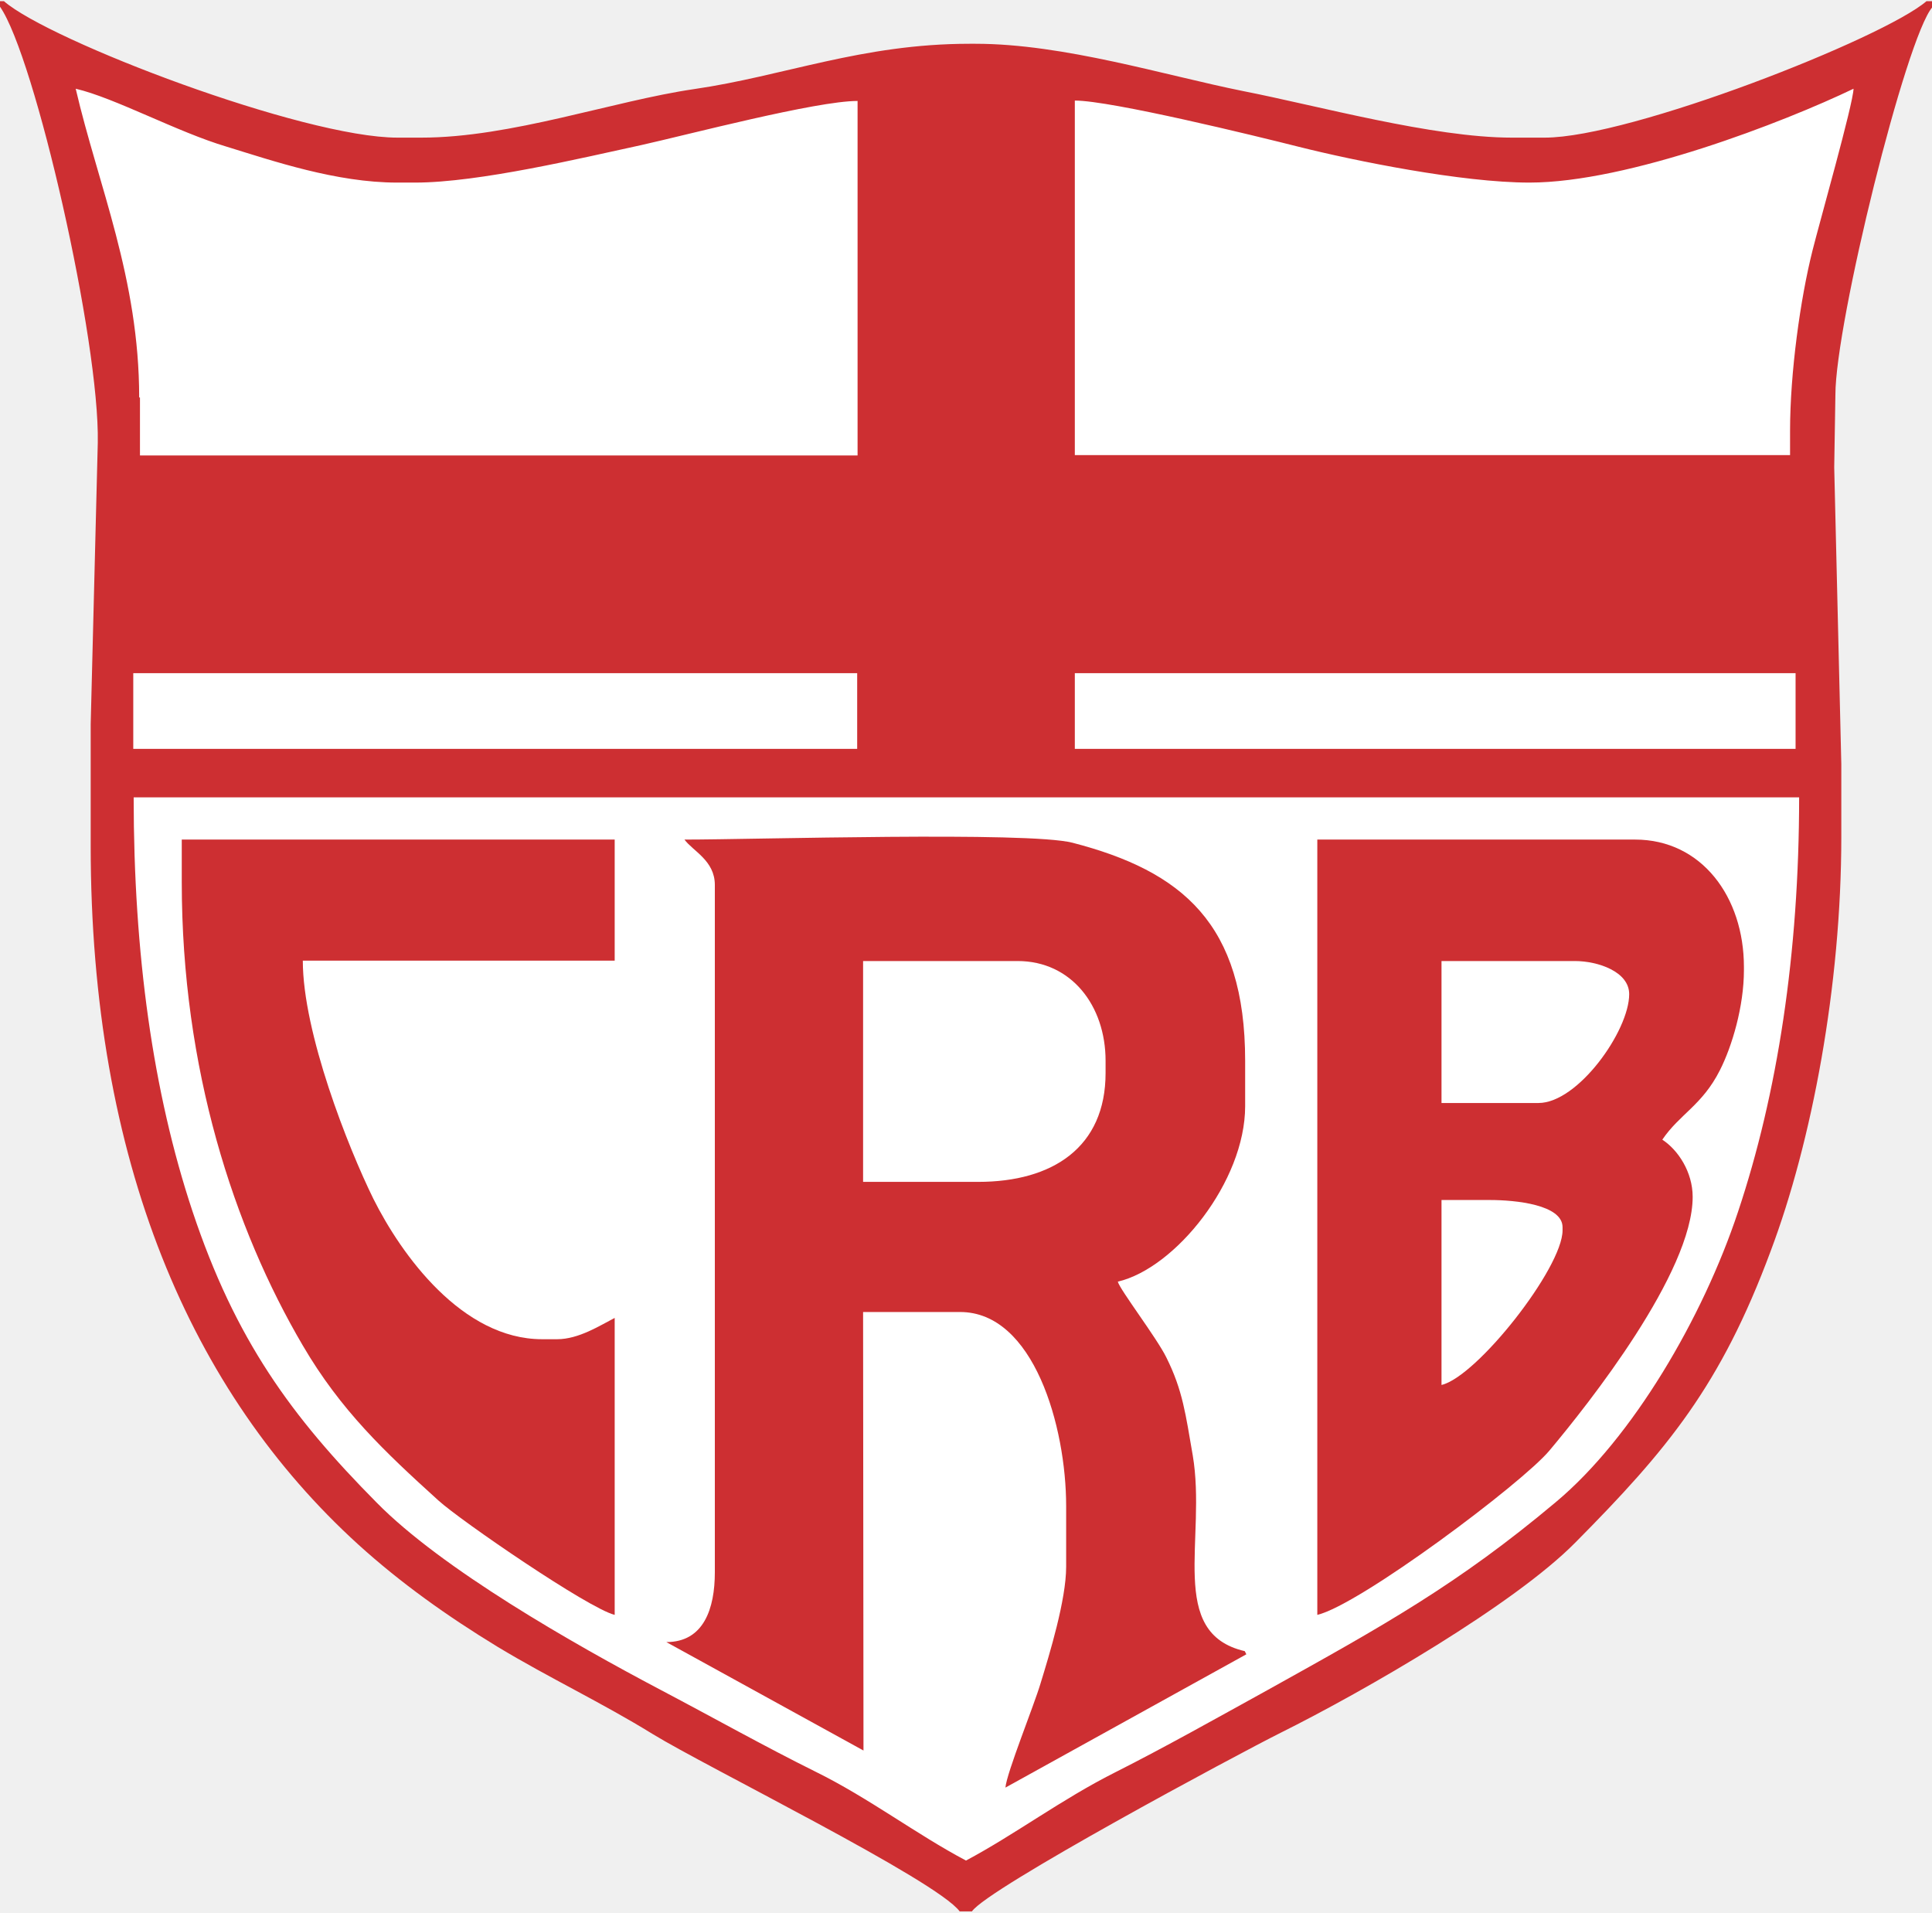
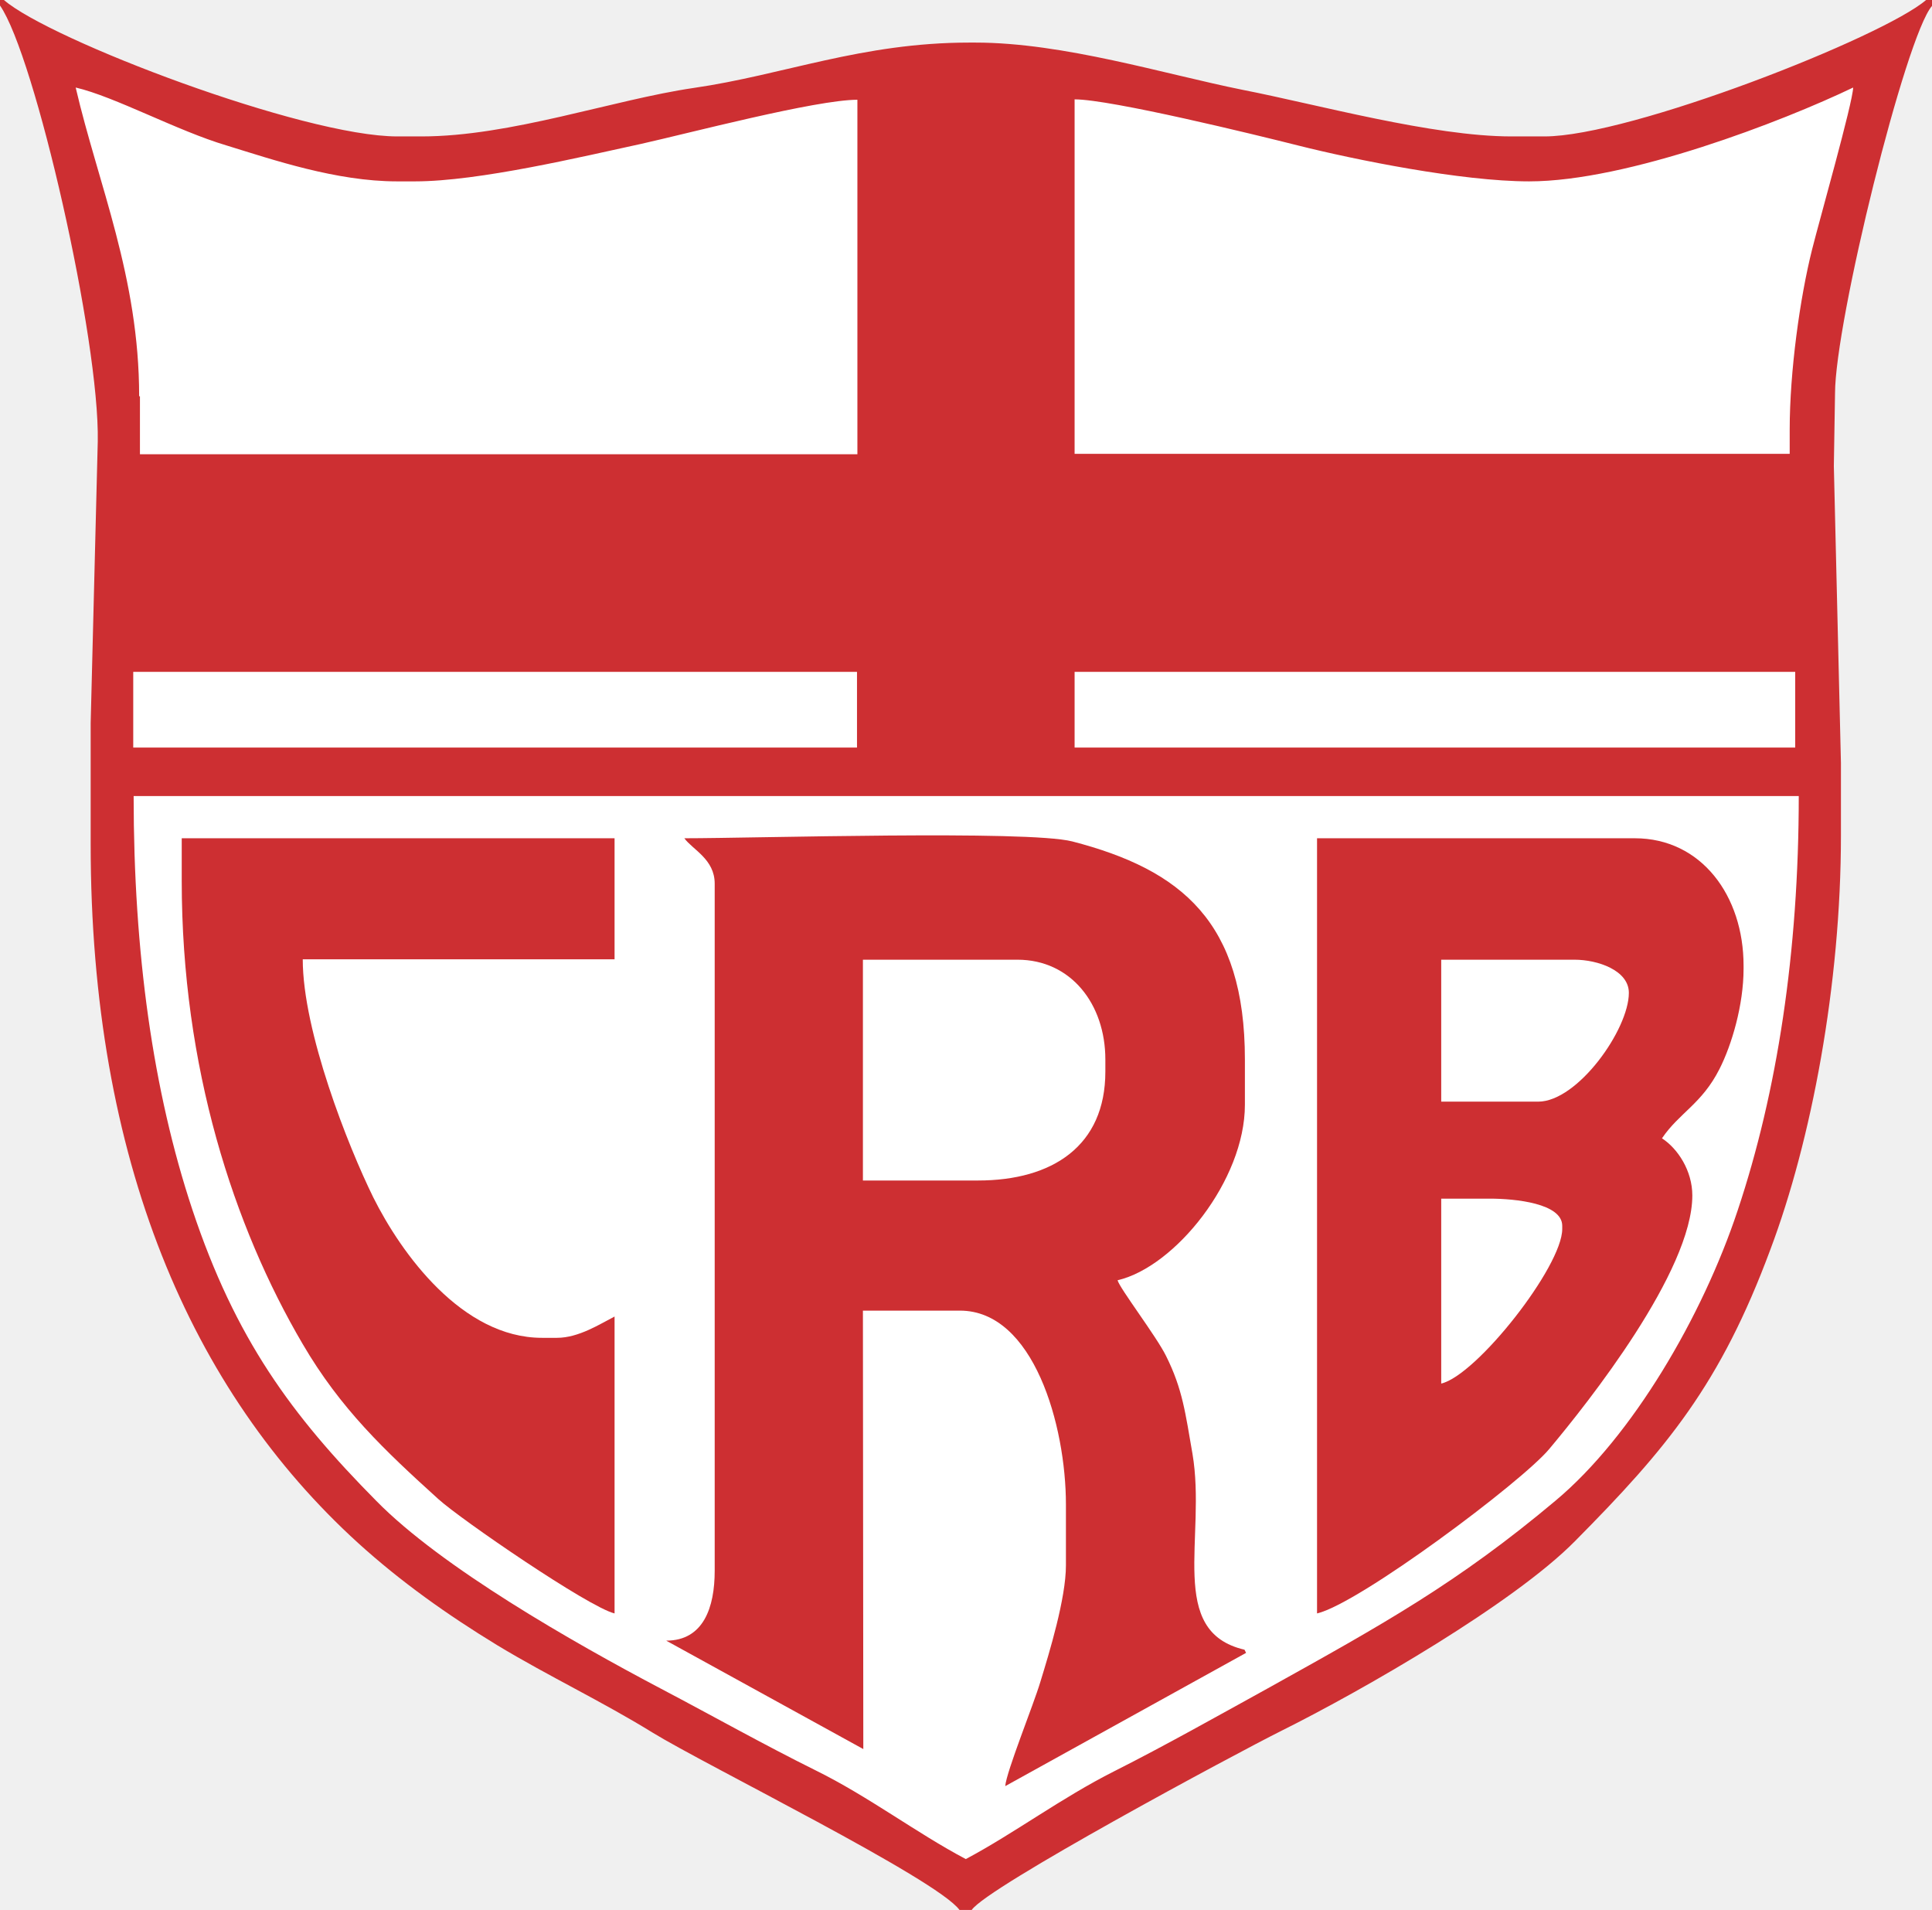
- <svg xmlns="http://www.w3.org/2000/svg" version="1.1" id="Camada_1" x="0px" y="0px" viewBox="-60 154 490 485" style="enable-background:new -60 154 490 485;" xml:space="preserve">
-   <style type="text/css">
- 	.st0{fill:#FFFFFF;}
- 	.st1{fill:#CD2F32;}
- </style>
-   <path class="st0" d="M185.1,634.7c-6.6-6.1-26.7-17-53.6-31.3c-10.5-5.6-19.5-10.4-23.7-13c-6.6-4.1-13.5-7.7-20.1-11.3  c-6.4-3.4-12.9-7-19.3-10.8c-13.7-8.3-25.1-16.7-34.8-25.5c-21.2-19.3-37.6-43.3-48.7-71.5C-27,441.5-33,406.9-33,368.5v-30.7  l1.8-71.3c0.4-22.4-11.3-78.2-20.8-103c22.6,11.9,71.6,29.3,92.6,29.3h6.1c14.9,0,30.6-3.7,45.7-7.3c8.6-2,16.6-3.9,24-5  c8.3-1.2,16.2-3.1,24-4.9c13.9-3.2,28.2-6.6,45.3-6.6h1.5c15.8,0,33.8,4.2,49.6,8c6.2,1.5,12,2.8,17.5,3.9c4.6,0.9,10,2.1,15.6,3.4  c17.7,4,37.8,8.5,53.2,8.5h8.4c19.1,0,68.7-18.2,90.5-29.9c-8.6,22.9-20.8,76.1-20.8,91.2l-0.3,18.5l1.8,75.3l0,18.3  c0,34.9-6.7,74.7-17.5,103.7c-12,32.2-24.2,47.7-48.7,72.6c-15.2,15.3-53.2,37.2-73.6,47.4C262.4,590.3,197.7,623.9,185.1,634.7z" />
+ <svg xmlns="http://www.w3.org/2000/svg" version="1.1" id="Camada_1" x="0px" y="0px" viewBox="-120 308.3 490.1 484.4" enable-background="new -120 308.3 490.1 484.4" xml:space="preserve">
+   <path fill="#FFFFFF" d="M125.1,788.7c-6.6-6.1-26.7-17-53.6-31.3C61,751.8,52,747,47.8,744.4c-6.6-4.1-13.5-7.7-20.1-11.3  c-6.4-3.4-12.9-7-19.3-10.8c-13.7-8.3-25.1-16.7-34.8-25.5c-21.2-19.3-37.6-43.3-48.7-71.5C-87,595.5-93,560.9-93,522.5v-30.7  l1.8-71.3c0.4-22.4-11.3-78.2-20.8-103c22.6,11.9,71.6,29.3,92.6,29.3h6.1c14.9,0,30.6-3.7,45.7-7.3c8.6-2,16.6-3.9,24-5  c8.3-1.2,16.2-3.1,24-4.9c13.9-3.2,28.2-6.6,45.3-6.6h1.5c15.8,0,33.8,4.2,49.6,8c6.2,1.5,12,2.8,17.5,3.9c4.6,0.9,10,2.1,15.6,3.4  c17.7,4,37.8,8.5,53.2,8.5h8.4c19.1,0,68.7-18.2,90.5-29.9c-8.6,22.9-20.8,76.1-20.8,91.2l-0.3,18.5l1.8,75.3v18.3  c0,34.9-6.7,74.7-17.5,103.7c-12,32.2-24.2,47.7-48.7,72.6c-15.2,15.3-53.2,37.2-73.6,47.4C202.4,744.3,137.7,777.9,125.1,788.7z" />
  <g>
-     <path class="st1" d="M-13.9,377.7c0,47.3,13.2,87.7,30.7,117.5c9.6,16.4,20.7,26.9,34.4,39.3c5.6,5.1,38.1,27.4,44.7,29v-75.3   c-3.7,1.9-9.1,5.4-14.6,5.4h-3.8c-20.3,0-35.7-21.4-42.8-35.6c-6.4-13-17.9-42.1-17.9-60.4h79.1v-30.7H-13.9V377.7L-13.9,377.7z" />
-     <path class="st1" d="M305.6,458.3h12.3c6.5,0,18.4,1.2,18.4,6.9v0.8c0,9.5-21.7,37.1-30.7,39.2L305.6,458.3L305.6,458.3z    M305.6,397.7h33.8c5.9,0,13.8,2.7,13.8,8.4c0,9.3-13,27.6-23,27.6h-24.6V397.7L305.6,397.7z M361.6,443   c4.4-6.5,10.1-8.7,14.6-17.6c3.1-6.1,6.1-16.2,6.1-25.4v-0.8c0-17.7-10.7-32.3-27.6-32.3h-80.6v196.6c10.7-2.5,52-33.4,58.9-41.7   c9.9-11.8,36.3-45.1,36.3-64.3C369.3,451.2,365.6,445.6,361.6,443L361.6,443z" />
-     <path class="st1" d="M185,625.8c-12.5-6.6-24.7-15.9-38.1-22.5c-13.3-6.6-25.9-13.7-39.2-20.7c-22.4-11.8-55.7-30.8-72.2-47.6   c-21.6-21.8-35.8-41.2-46.7-73.9c-10-30.1-14.9-65.2-14.9-104.9h422.4c0,39.6-5.5,75.2-15.5,105.1c-8.9,26.8-26.7,57.3-46.2,73.6   c-24.9,20.9-43.7,31.3-73,47.6c-12.7,7-26.2,14.6-38.9,21C209.2,610.3,197.4,619.2,185,625.8L185,625.8z M212.6,324.7h182.8v19.2   H212.6V324.7L212.6,324.7z M-26.2,324.7h183.6v19.2H-26.2V324.7L-26.2,324.7z M327.9,200.3c25,0,64.5-15.3,82.2-23.8   c-0.1,3.9-8.6,33.8-10.4,41c-3.1,12.3-5.7,31-5.7,45.8v6.1H212.6v-89.9c9.2,0,46,9,56.7,11.7C283.6,194.8,310.8,200.3,327.9,200.3   L327.9,200.3z M-24.7,254.8c0-30.2-10.4-53.8-16.1-78.3c9.9,2.3,25.8,11,38.3,14.7c11.7,3.6,27.8,9.1,43.2,9.1h4.6   c16.2,0,42.5-6.3,57.3-9.5c12.1-2.7,44.4-11.2,54.9-11.2v89.9h-182V254.8L-24.7,254.8z M-60,155.7c8.9,12.8,25.3,84.8,24.8,110.6   l-1.8,71.4v30.7c0,80.2,25.5,138.7,67.8,177.2c10.8,9.8,22.6,18.2,35.4,26c13.1,7.9,26.5,14.2,39.3,22.1   c13.5,8.3,72.1,37.1,77.9,45h3.1c3.9-5.8,67.1-39.7,78.3-45.3c21.3-10.6,59.2-32.5,74.7-48.2c23.4-23.6,36.9-39.8,49.6-74   C399.5,443.6,407,404,407,366.2v-18.4l-1.8-75.3l0.3-18.4c0-18.2,17.9-90.6,24.6-98.3v-1.5h-1.5c-10.9,9.4-75,34.6-96.8,34.6h-8.4   c-20,0-49.2-8.1-68.1-11.8c-19.9-4-45.5-12-67.9-12h-1.5c-27.3,0-47.1,8.2-69.9,11.5c-20.5,3-46.4,12.3-69.1,12.3h-6.1   c-23.9,0-88.2-24.5-99.8-34.6H-60V155.7L-60,155.7z" />
-     <path class="st1" d="M158.9,397.7h39.2c13.6,0,22.3,11.3,22.3,25.3v3.1c0,18.8-13.4,27.6-32.3,27.6h-29.2L158.9,397.7L158.9,397.7z    M113.6,366.9c2.1,2.9,7.7,5.3,7.7,11.5v174.3c0,9.2-2.8,17.7-12.3,17.7l50,27.5l-0.1-111.2h24.6c18.7,0,26.9,29.1,26.9,49.2v15.4   c0,8.4-4.2,22.1-6.5,29.6c-1.7,5.7-8.6,22.7-8.9,26.4l61.1-33.8l-0.4-0.8c-19.8-4.6-9.6-28.5-13.2-49.7   c-1.8-10.3-2.5-16.4-6.7-24.8c-2.4-4.9-11.8-17.2-12.3-19.2c14.6-3.4,32.3-25.4,32.3-44.5V423c0-34.8-16-48.1-43.8-55.3   C200.6,364.8,131.5,366.9,113.6,366.9L113.6,366.9z" />
+     <path fill="#CD2F32" d="M-73.9,531.7c0,47.3,13.2,87.7,30.7,117.5c9.6,16.4,20.7,26.9,34.4,39.3c5.6,5.1,38.1,27.4,44.7,29v-75.3   c-3.7,1.9-9.1,5.4-14.6,5.4h-3.8c-20.3,0-35.7-21.4-42.8-35.6c-6.4-13-17.9-42.1-17.9-60.4h79.1v-30.7H-73.9V531.7L-73.9,531.7z" />
+     <path fill="#CD2F32" d="M245.6,612.3h12.3c6.5,0,18.4,1.2,18.4,6.9v0.8c0,9.5-21.7,37.1-30.7,39.2L245.6,612.3L245.6,612.3z    M245.6,551.7h33.8c5.9,0,13.8,2.7,13.8,8.4c0,9.3-13,27.6-23,27.6h-24.6L245.6,551.7L245.6,551.7z M301.6,597   c4.4-6.5,10.1-8.7,14.6-17.6c3.1-6.1,6.1-16.2,6.1-25.4v-0.8c0-17.7-10.7-32.3-27.6-32.3h-80.6v196.6c10.7-2.5,52-33.4,58.9-41.7   c9.9-11.8,36.3-45.1,36.3-64.3C309.3,605.2,305.6,599.6,301.6,597L301.6,597z" />
+     <path fill="#CD2F32" d="M125,779.8c-12.5-6.6-24.7-15.9-38.1-22.5c-13.3-6.6-25.9-13.7-39.2-20.7C25.3,724.8-8,705.8-24.5,689   c-21.6-21.8-35.8-41.2-46.7-73.9c-10-30.1-14.9-65.2-14.9-104.9h422.4c0,39.6-5.5,75.2-15.5,105.1c-8.9,26.8-26.7,57.3-46.2,73.6   c-24.9,20.9-43.7,31.3-73,47.6c-12.7,7-26.2,14.6-38.9,21C149.2,764.3,137.4,773.2,125,779.8L125,779.8z M152.6,478.7h182.8v19.2   H152.6V478.7L152.6,478.7z M-86.2,478.7H97.4v19.2H-86.2V478.7L-86.2,478.7z M267.9,354.3c25,0,64.5-15.3,82.2-23.8   c-0.1,3.9-8.6,33.8-10.4,41c-3.1,12.3-5.7,31-5.7,45.8v6.1H152.6v-89.9c9.2,0,46,9,56.7,11.7C223.6,348.8,250.8,354.3,267.9,354.3   L267.9,354.3z M-84.7,408.8c0-30.2-10.4-53.8-16.1-78.3c9.9,2.3,25.8,11,38.3,14.7c11.7,3.6,27.8,9.1,43.2,9.1h4.6   c16.2,0,42.5-6.3,57.3-9.5c12.1-2.7,44.4-11.2,54.9-11.2v89.9h-182v-14.7H-84.7z M-120,309.7c8.9,12.8,25.3,84.8,24.8,110.6   l-1.8,71.4v30.7c0,80.2,25.5,138.7,67.8,177.2c10.8,9.8,22.6,18.2,35.4,26c13.1,7.9,26.5,14.2,39.3,22.1   c13.5,8.3,72.1,37.1,77.9,45h3.1c3.9-5.8,67.1-39.7,78.3-45.3c21.3-10.6,59.2-32.5,74.7-48.2c23.4-23.6,36.9-39.8,49.6-74   c10.4-27.6,17.9-67.2,17.9-105v-18.4l-1.8-75.3l0.3-18.4c0-18.2,17.9-90.6,24.6-98.3v-1.5h-1.5c-10.9,9.4-75,34.6-96.8,34.6h-8.4   c-20,0-49.2-8.1-68.1-11.8c-19.9-4-45.5-12-67.9-12h-1.5c-27.3,0-47.1,8.2-69.9,11.5c-20.5,3-46.4,12.3-69.1,12.3h-6.1   c-23.9,0-88.2-24.5-99.8-34.6h-1V309.7L-120,309.7z" />
+     <path fill="#CD2F32" d="M98.9,551.7h39.2c13.6,0,22.3,11.3,22.3,25.3v3.1c0,18.8-13.4,27.6-32.3,27.6H98.9V551.7L98.9,551.7z    M53.6,520.9c2.1,2.9,7.7,5.3,7.7,11.5v174.3c0,9.2-2.8,17.7-12.3,17.7l50,27.5l-0.1-111.2h24.6c18.7,0,26.9,29.1,26.9,49.2v15.4   c0,8.4-4.2,22.1-6.5,29.6c-1.7,5.7-8.6,22.7-8.9,26.4l61.1-33.8l-0.4-0.8c-19.8-4.6-9.6-28.5-13.2-49.7   c-1.8-10.3-2.5-16.4-6.7-24.8c-2.4-4.9-11.8-17.2-12.3-19.2c14.6-3.4,32.3-25.4,32.3-44.5V577c0-34.8-16-48.1-43.8-55.3   C140.6,518.8,71.5,520.9,53.6,520.9L53.6,520.9z" />
  </g>
</svg>
